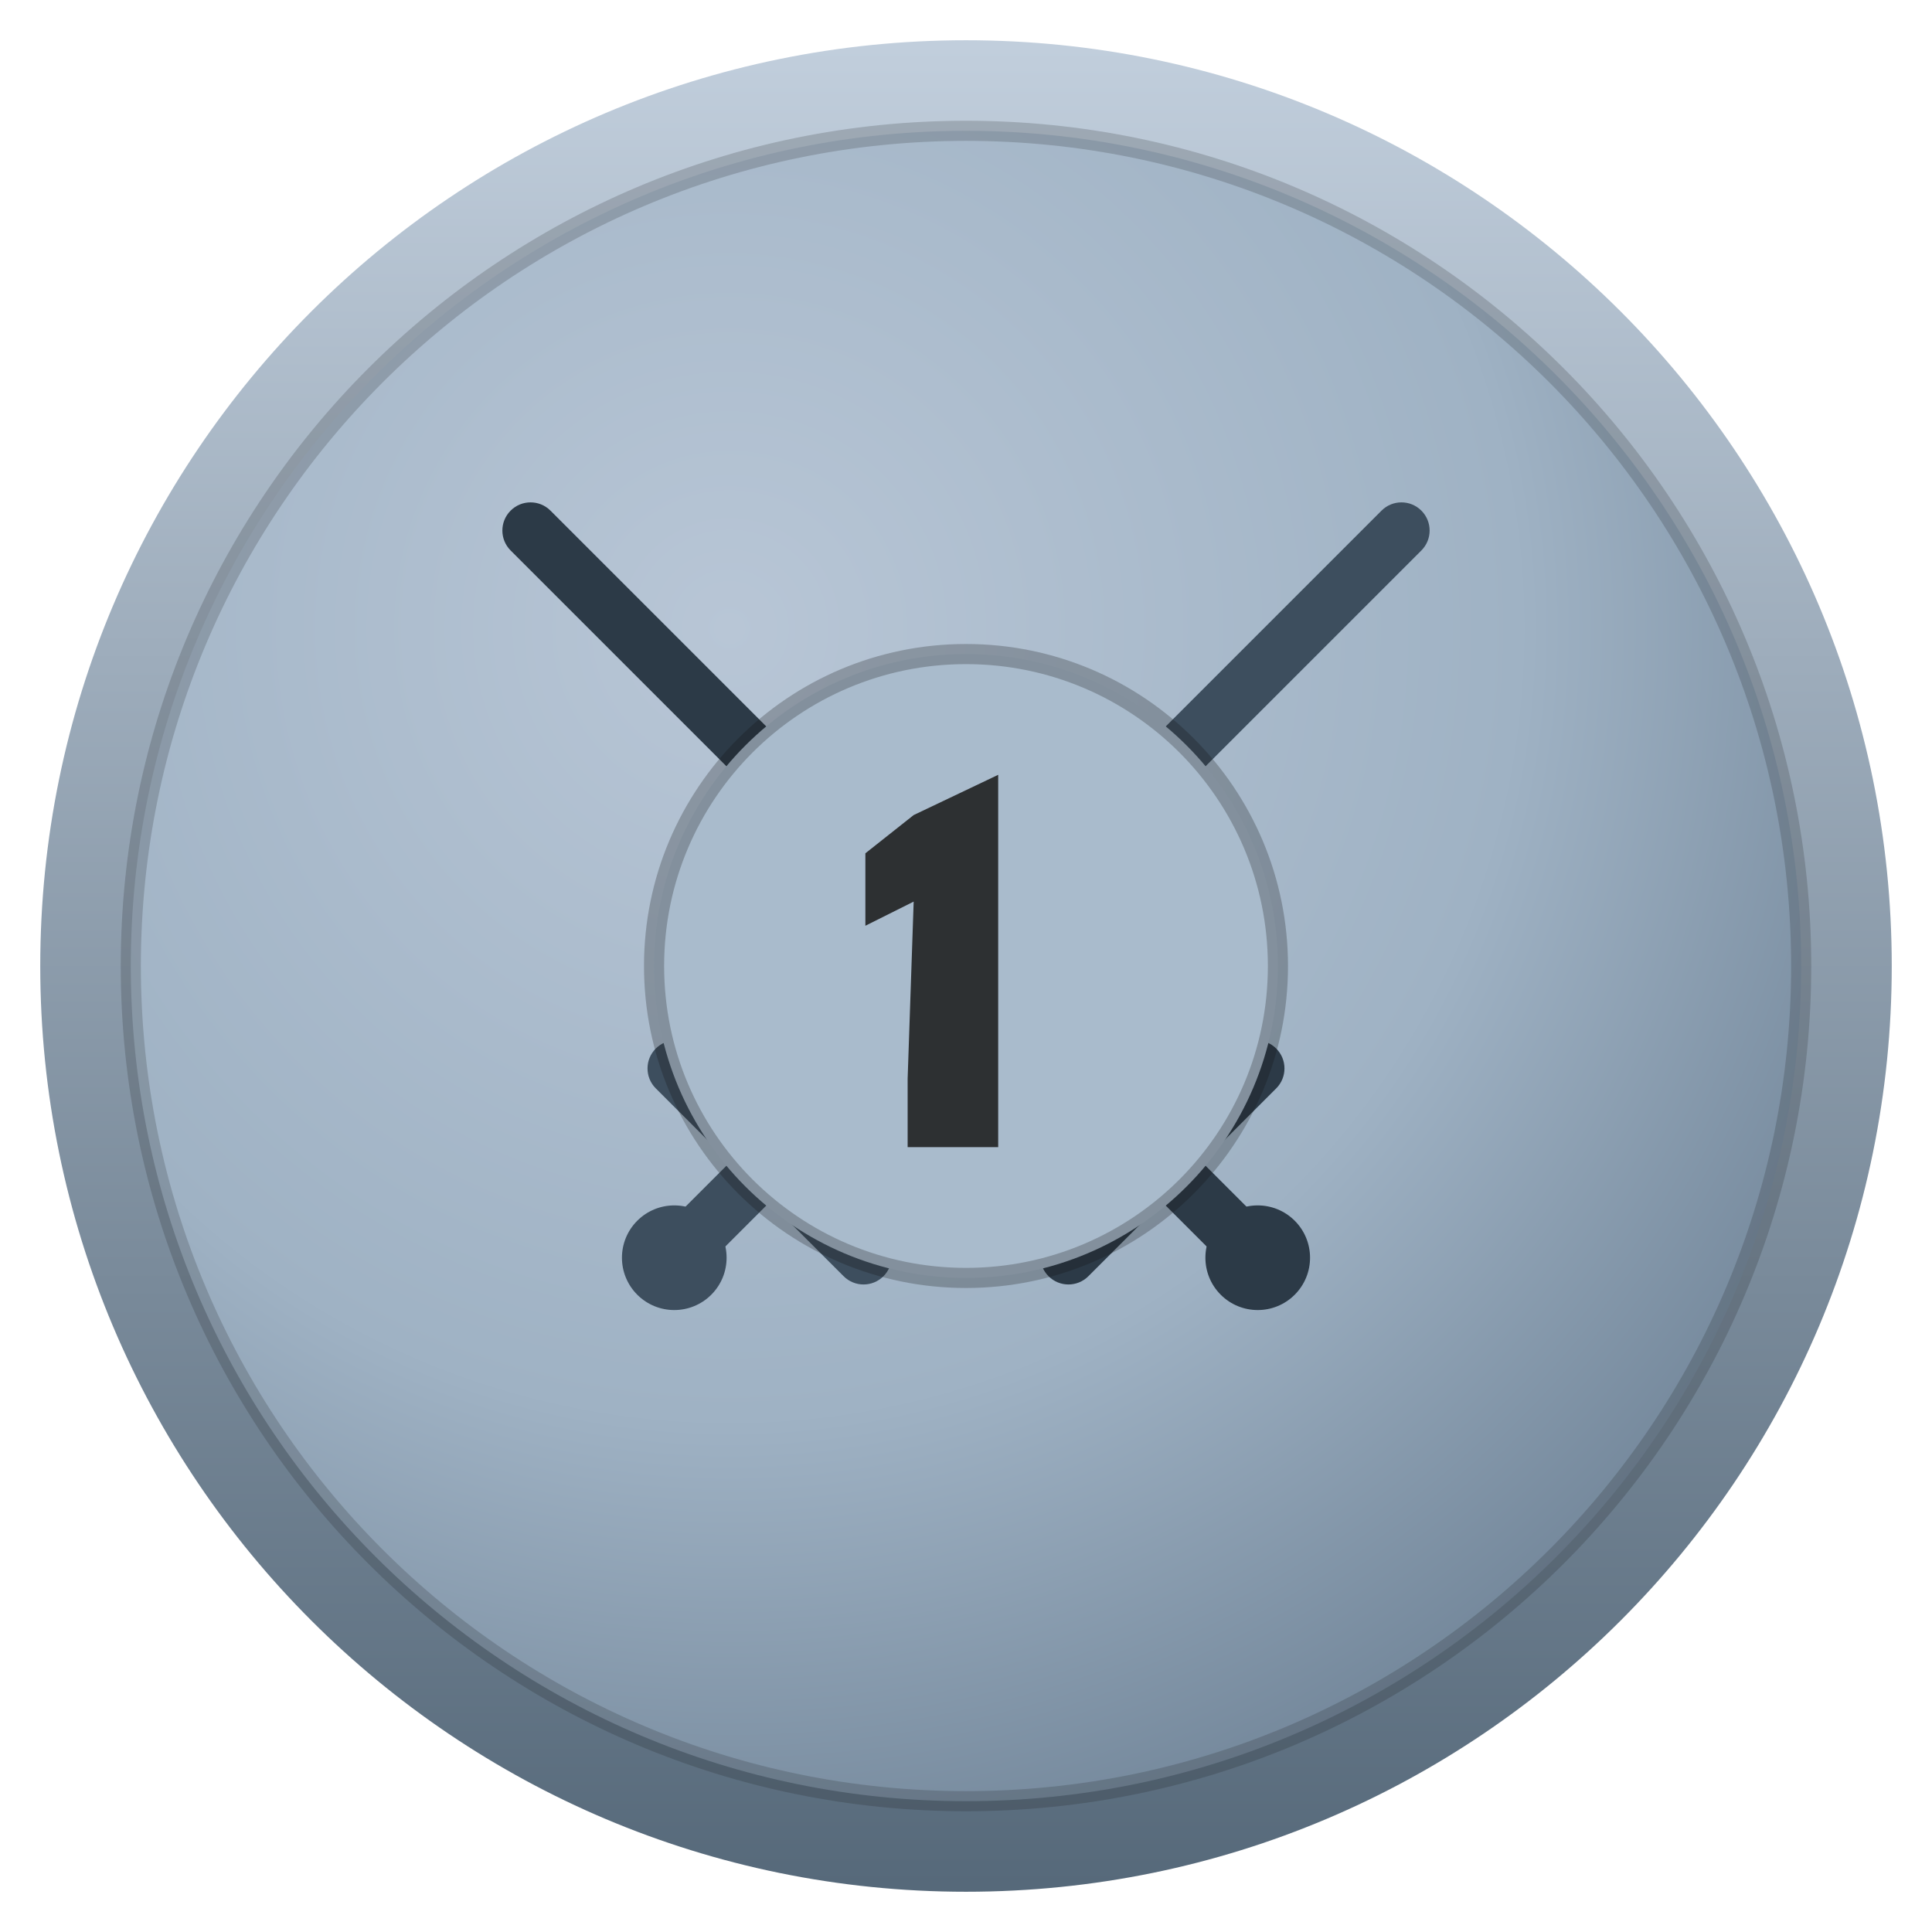
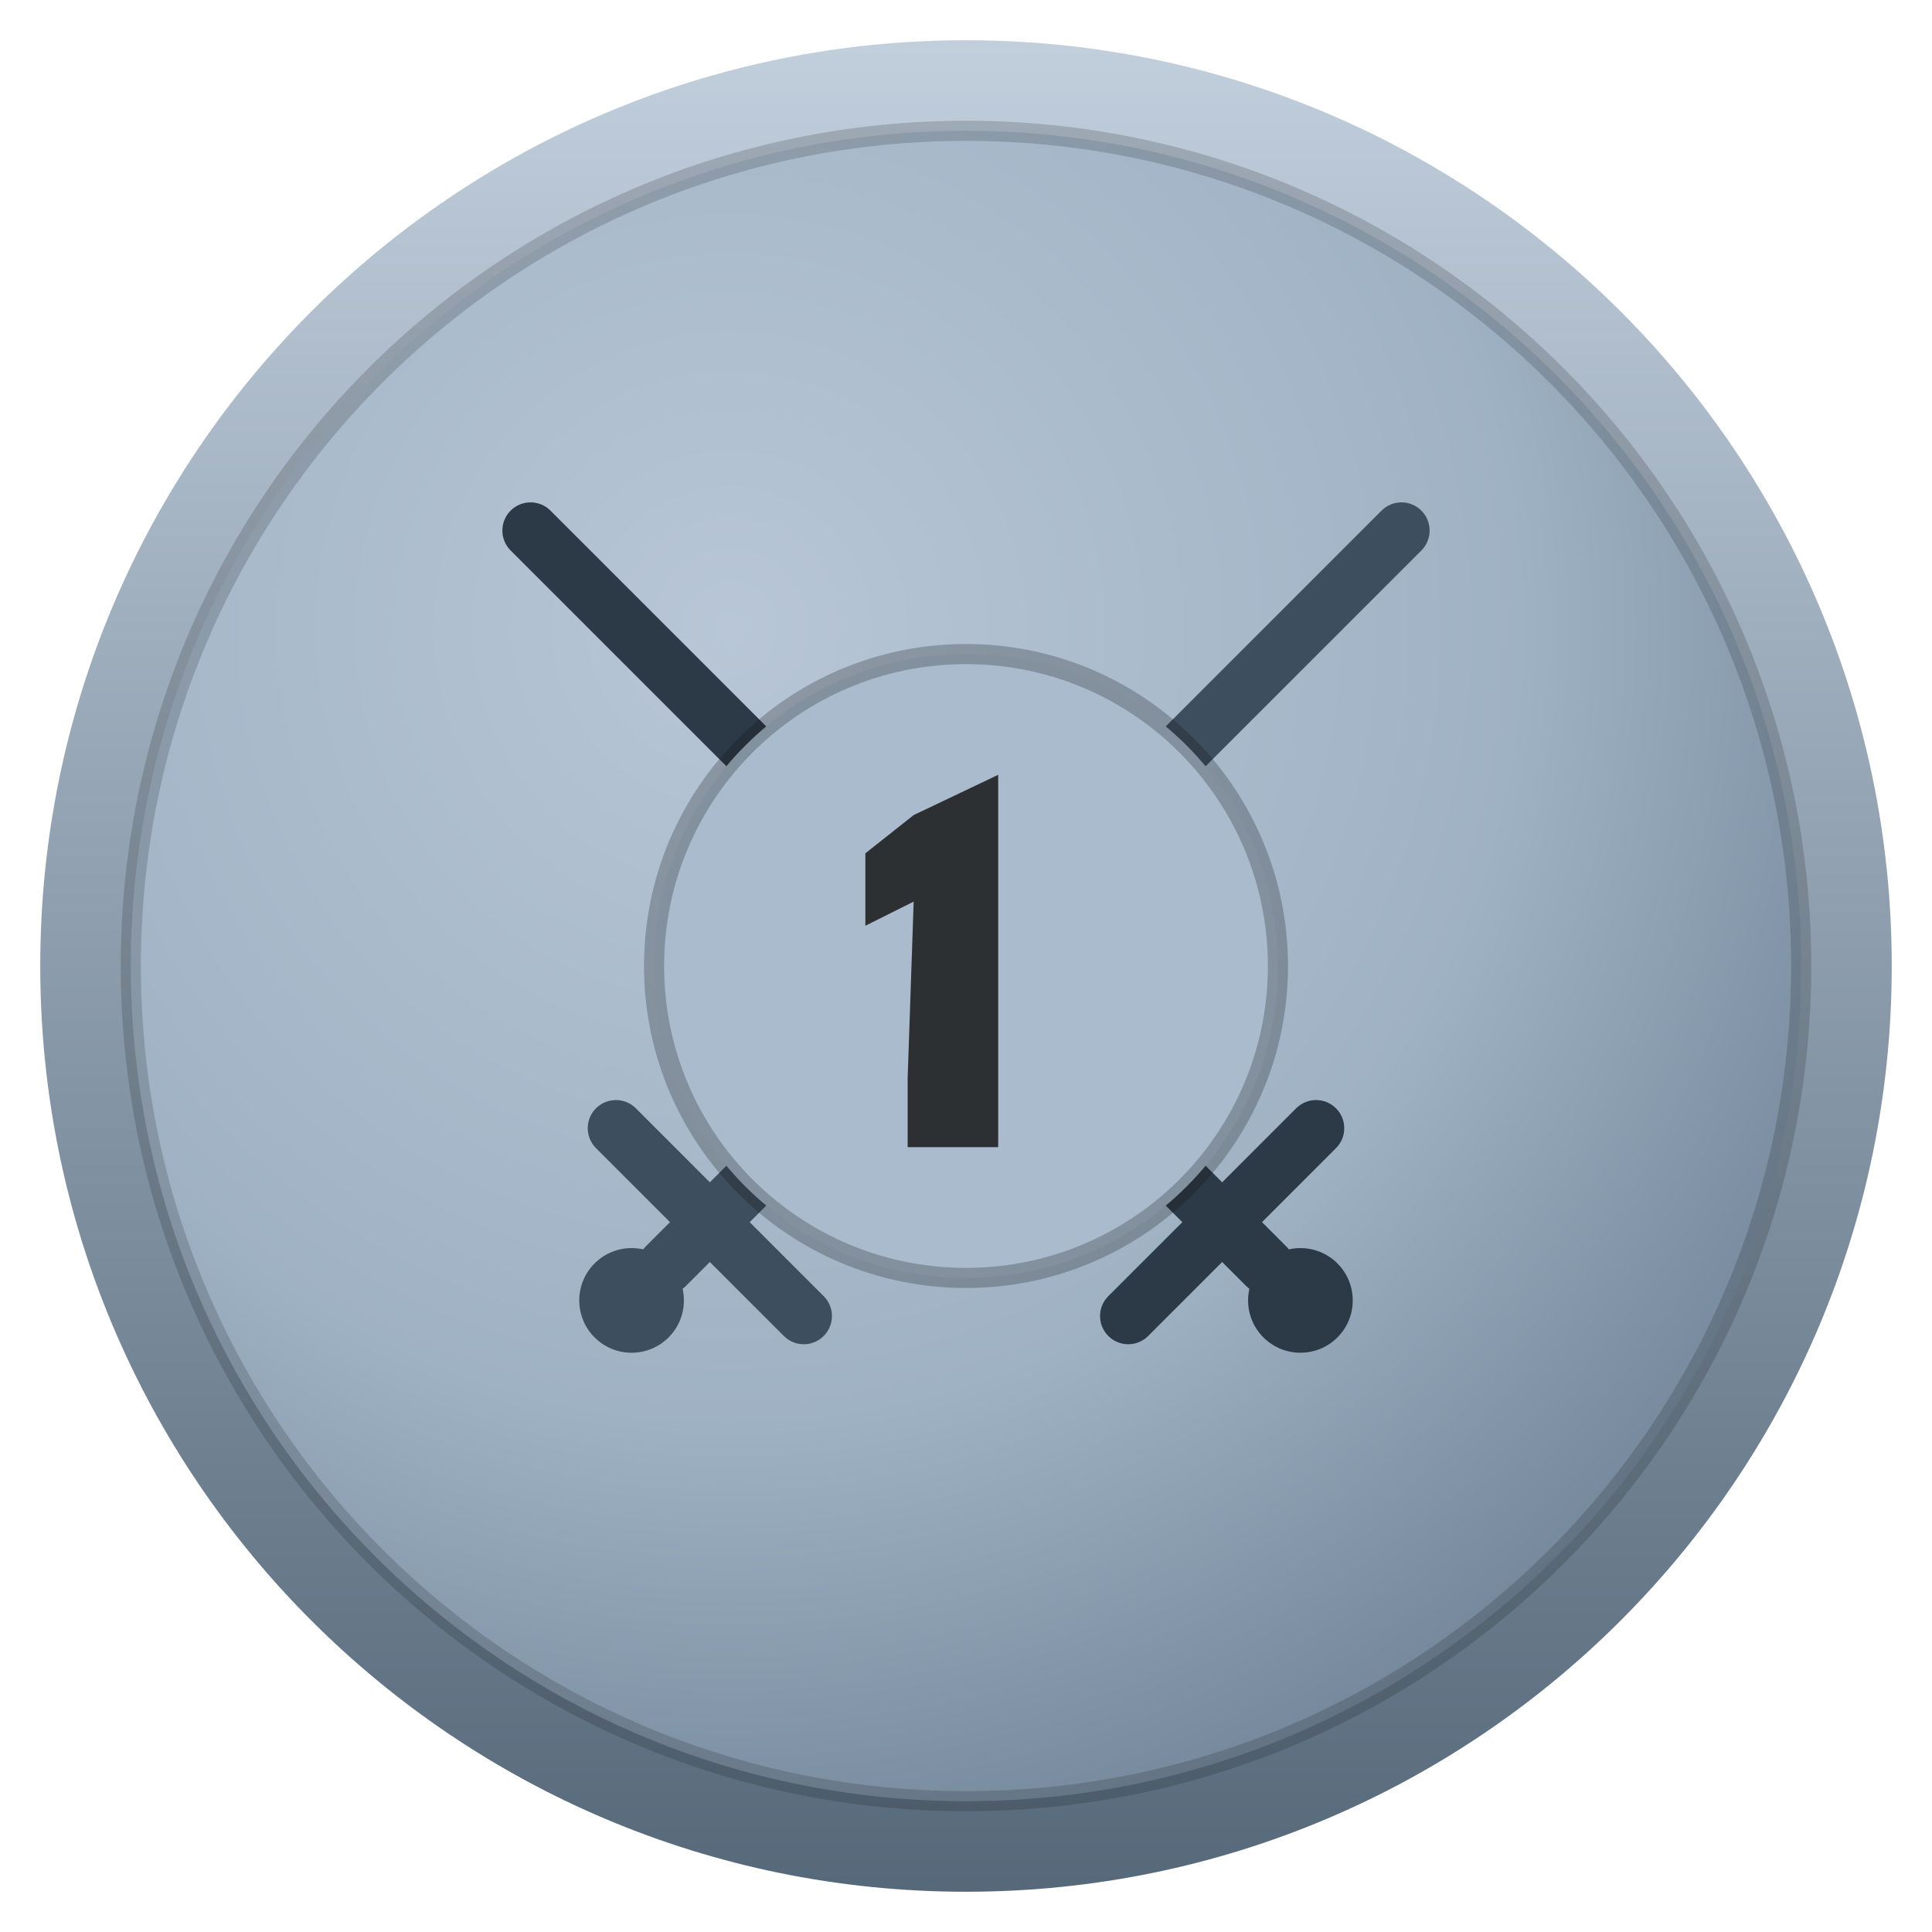
<svg xmlns="http://www.w3.org/2000/svg" viewBox="0 0 96 96" role="img" aria-label="One duel coin">
  <defs>
-     <radialGradient id="steel" cx="0.36" cy="0.30" r="0.85">
+     <radialGradient id="pd-coin-steel" cx="0.36" cy="0.30" r="0.85">
      <stop offset="0" stop-color="#b8c6d6" />
      <stop offset="0.55" stop-color="#9fb2c4" />
      <stop offset="1" stop-color="#64788c" />
    </radialGradient>
-     <linearGradient id="rim" x1="0" y1="0" x2="0" y2="1">
+     <linearGradient id="pd-coin-rim" x1="0" y1="0" x2="0" y2="1">
      <stop offset="0" stop-color="#c2cfdd" />
      <stop offset="1" stop-color="#556879" />
    </linearGradient>
  </defs>
-   <circle cx="48" cy="48" r="46" fill="url(#rim)" />
-   <circle cx="48" cy="48" r="41.5" fill="url(#steel)" />
+   <circle cx="48" cy="48" r="46" fill="url(#pd-coin-rim)" />
+   <circle cx="48" cy="48" r="41.5" fill="url(#pd-coin-steel)" />
  <circle cx="48" cy="48" r="41.5" fill="none" stroke="#131211" stroke-opacity="0.18" stroke-width="1" />
-   <g stroke-linecap="round">
+   <g>
    <g transform="rotate(45 48 48)">
-       <rect x="46.6" y="16" width="2.8" height="52" rx="1.4" fill="#3d4e5e" />
-       <rect x="40" y="60.4" width="16" height="2.8" rx="1.4" fill="#3d4e5e" />
-       <circle cx="48" cy="68.5" r="2.6" fill="#3d4e5e" />
+       <rect x="46.6" y="16" width="2.8" height="54.5" rx="1.4" fill="#3d4e5e" />
+       <rect x="40" y="64.6" width="16" height="2.8" rx="1.4" fill="#3d4e5e" />
+       <circle cx="48" cy="71.5" r="2.6" fill="#3d4e5e" />
    </g>
    <g transform="rotate(-45 48 48)">
-       <rect x="46.6" y="16" width="2.8" height="52" rx="1.4" fill="#2c3a47" />
-       <rect x="40" y="60.4" width="16" height="2.8" rx="1.4" fill="#2c3a47" />
-       <circle cx="48" cy="68.5" r="2.6" fill="#2c3a47" />
+       <rect x="46.6" y="16" width="2.8" height="54.5" rx="1.4" fill="#2c3a47" />
+       <rect x="40" y="64.6" width="16" height="2.8" rx="1.4" fill="#2c3a47" />
+       <circle cx="48" cy="71.5" r="2.6" fill="#2c3a47" />
    </g>
  </g>
  <g transform="translate(48 51)">
    <circle cx="0" cy="-3" r="15.5" fill="#a9bbcc" />
    <circle cx="0" cy="-3" r="15.5" fill="none" stroke="#131211" stroke-opacity="0.25" stroke-width="1" />
    <path d="M -2.6 -10.5 L 1.6 -12.5 L 1.6 6 L -2.9 6 L -2.9 2.6 L -2.6 -6.2 L -5 -5 L -5 -8.6 Z" fill="#131211" fill-opacity="0.82" />
  </g>
</svg>
